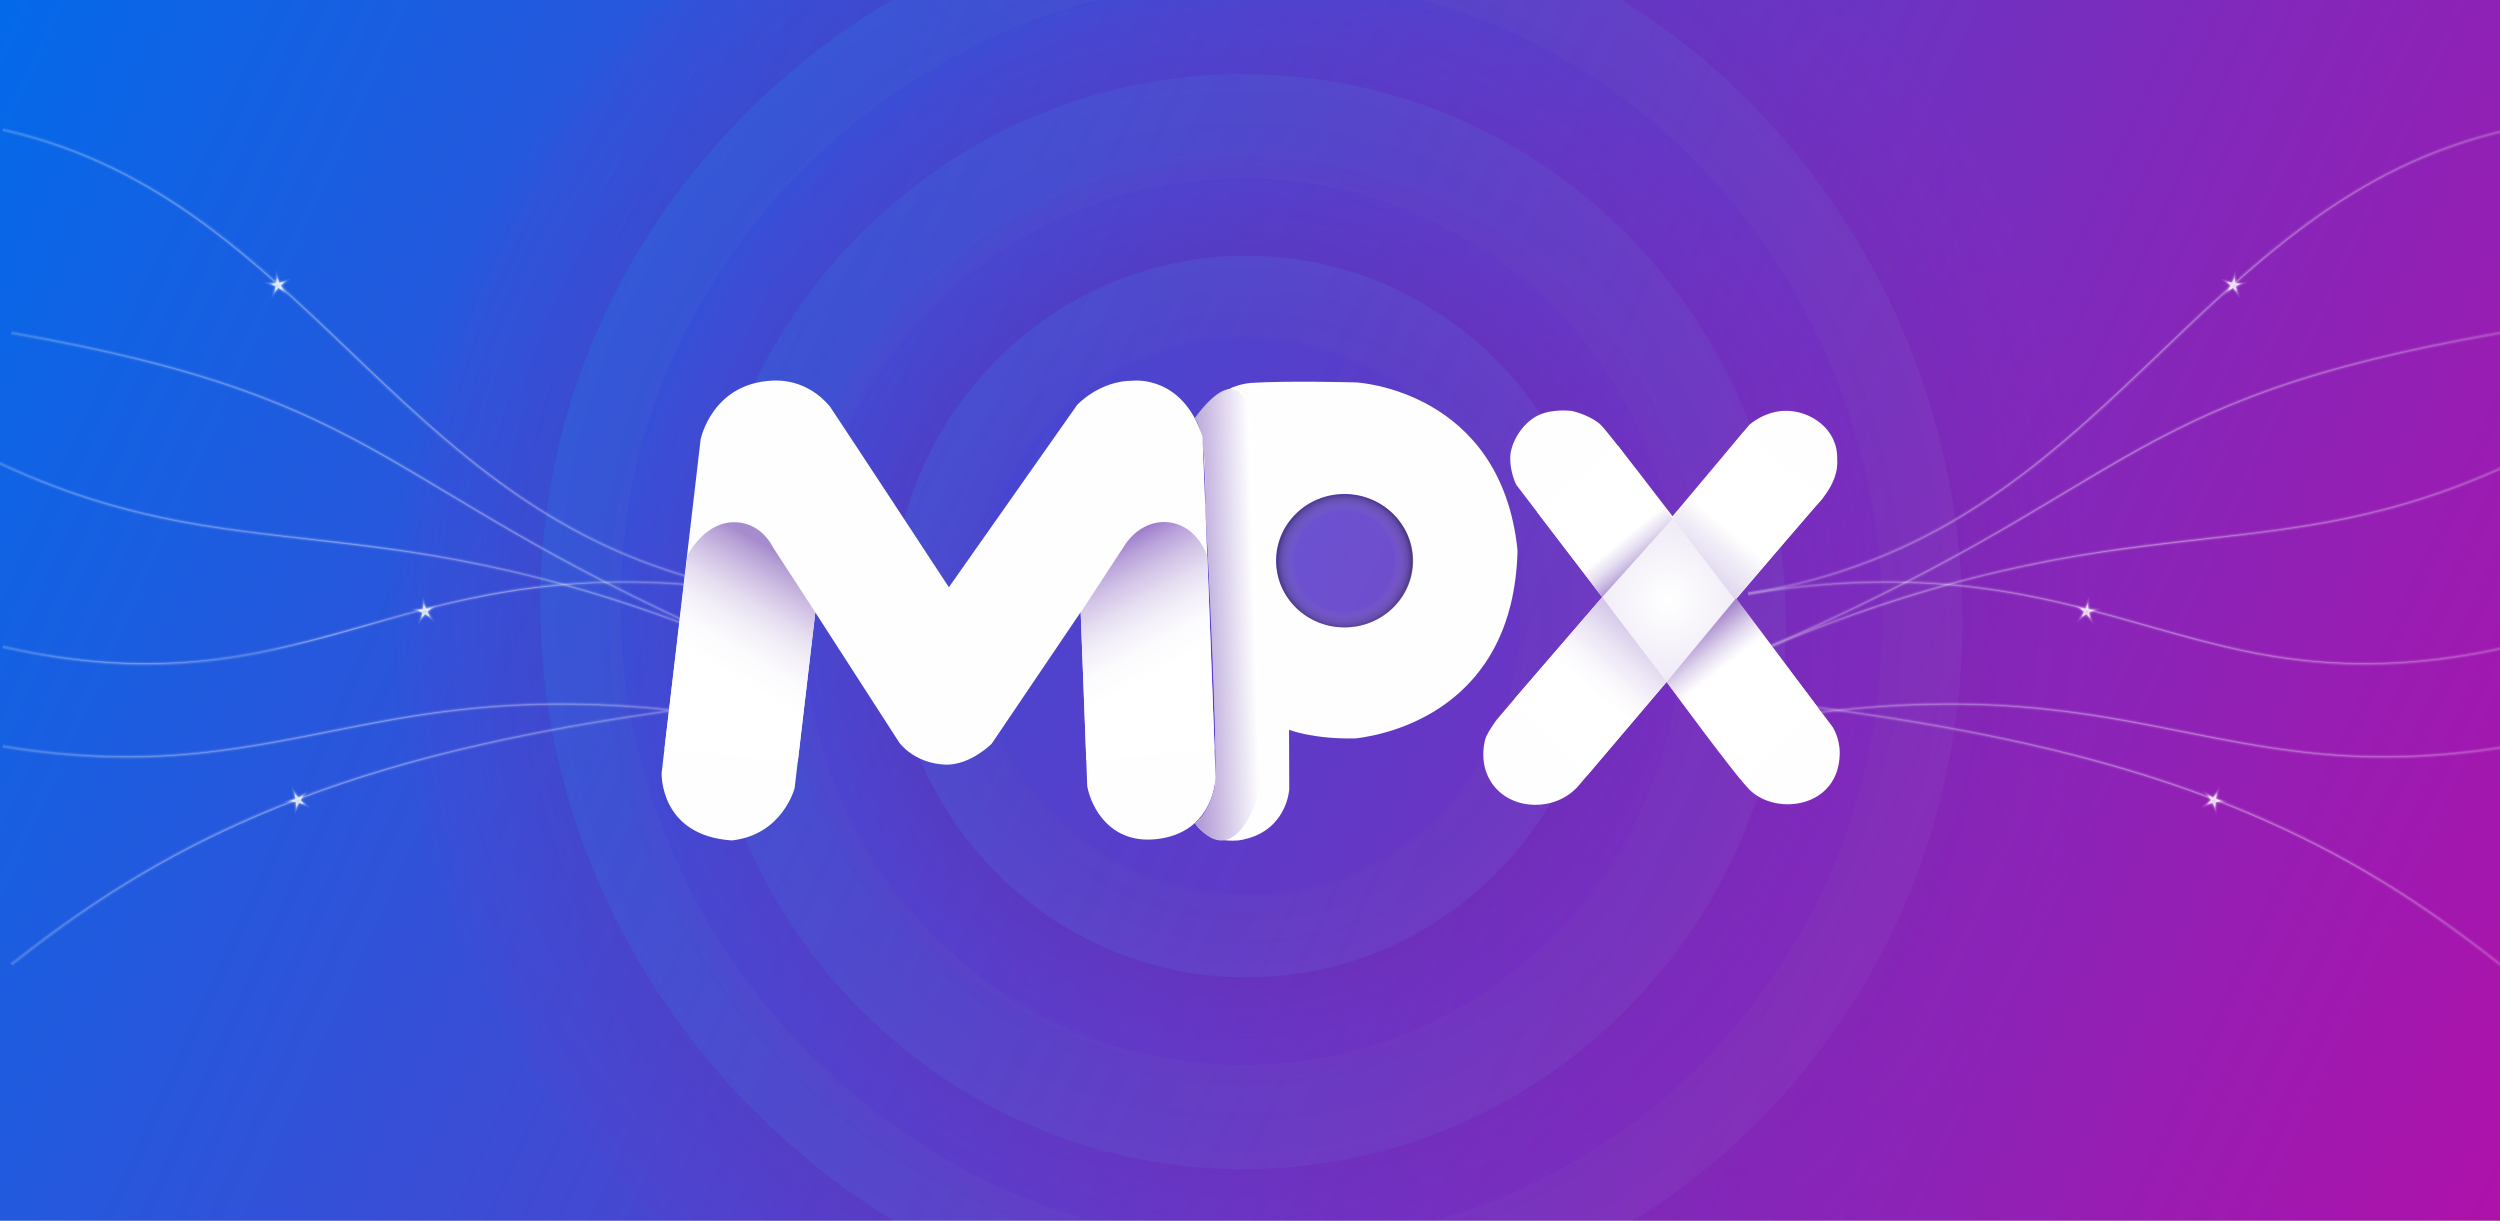
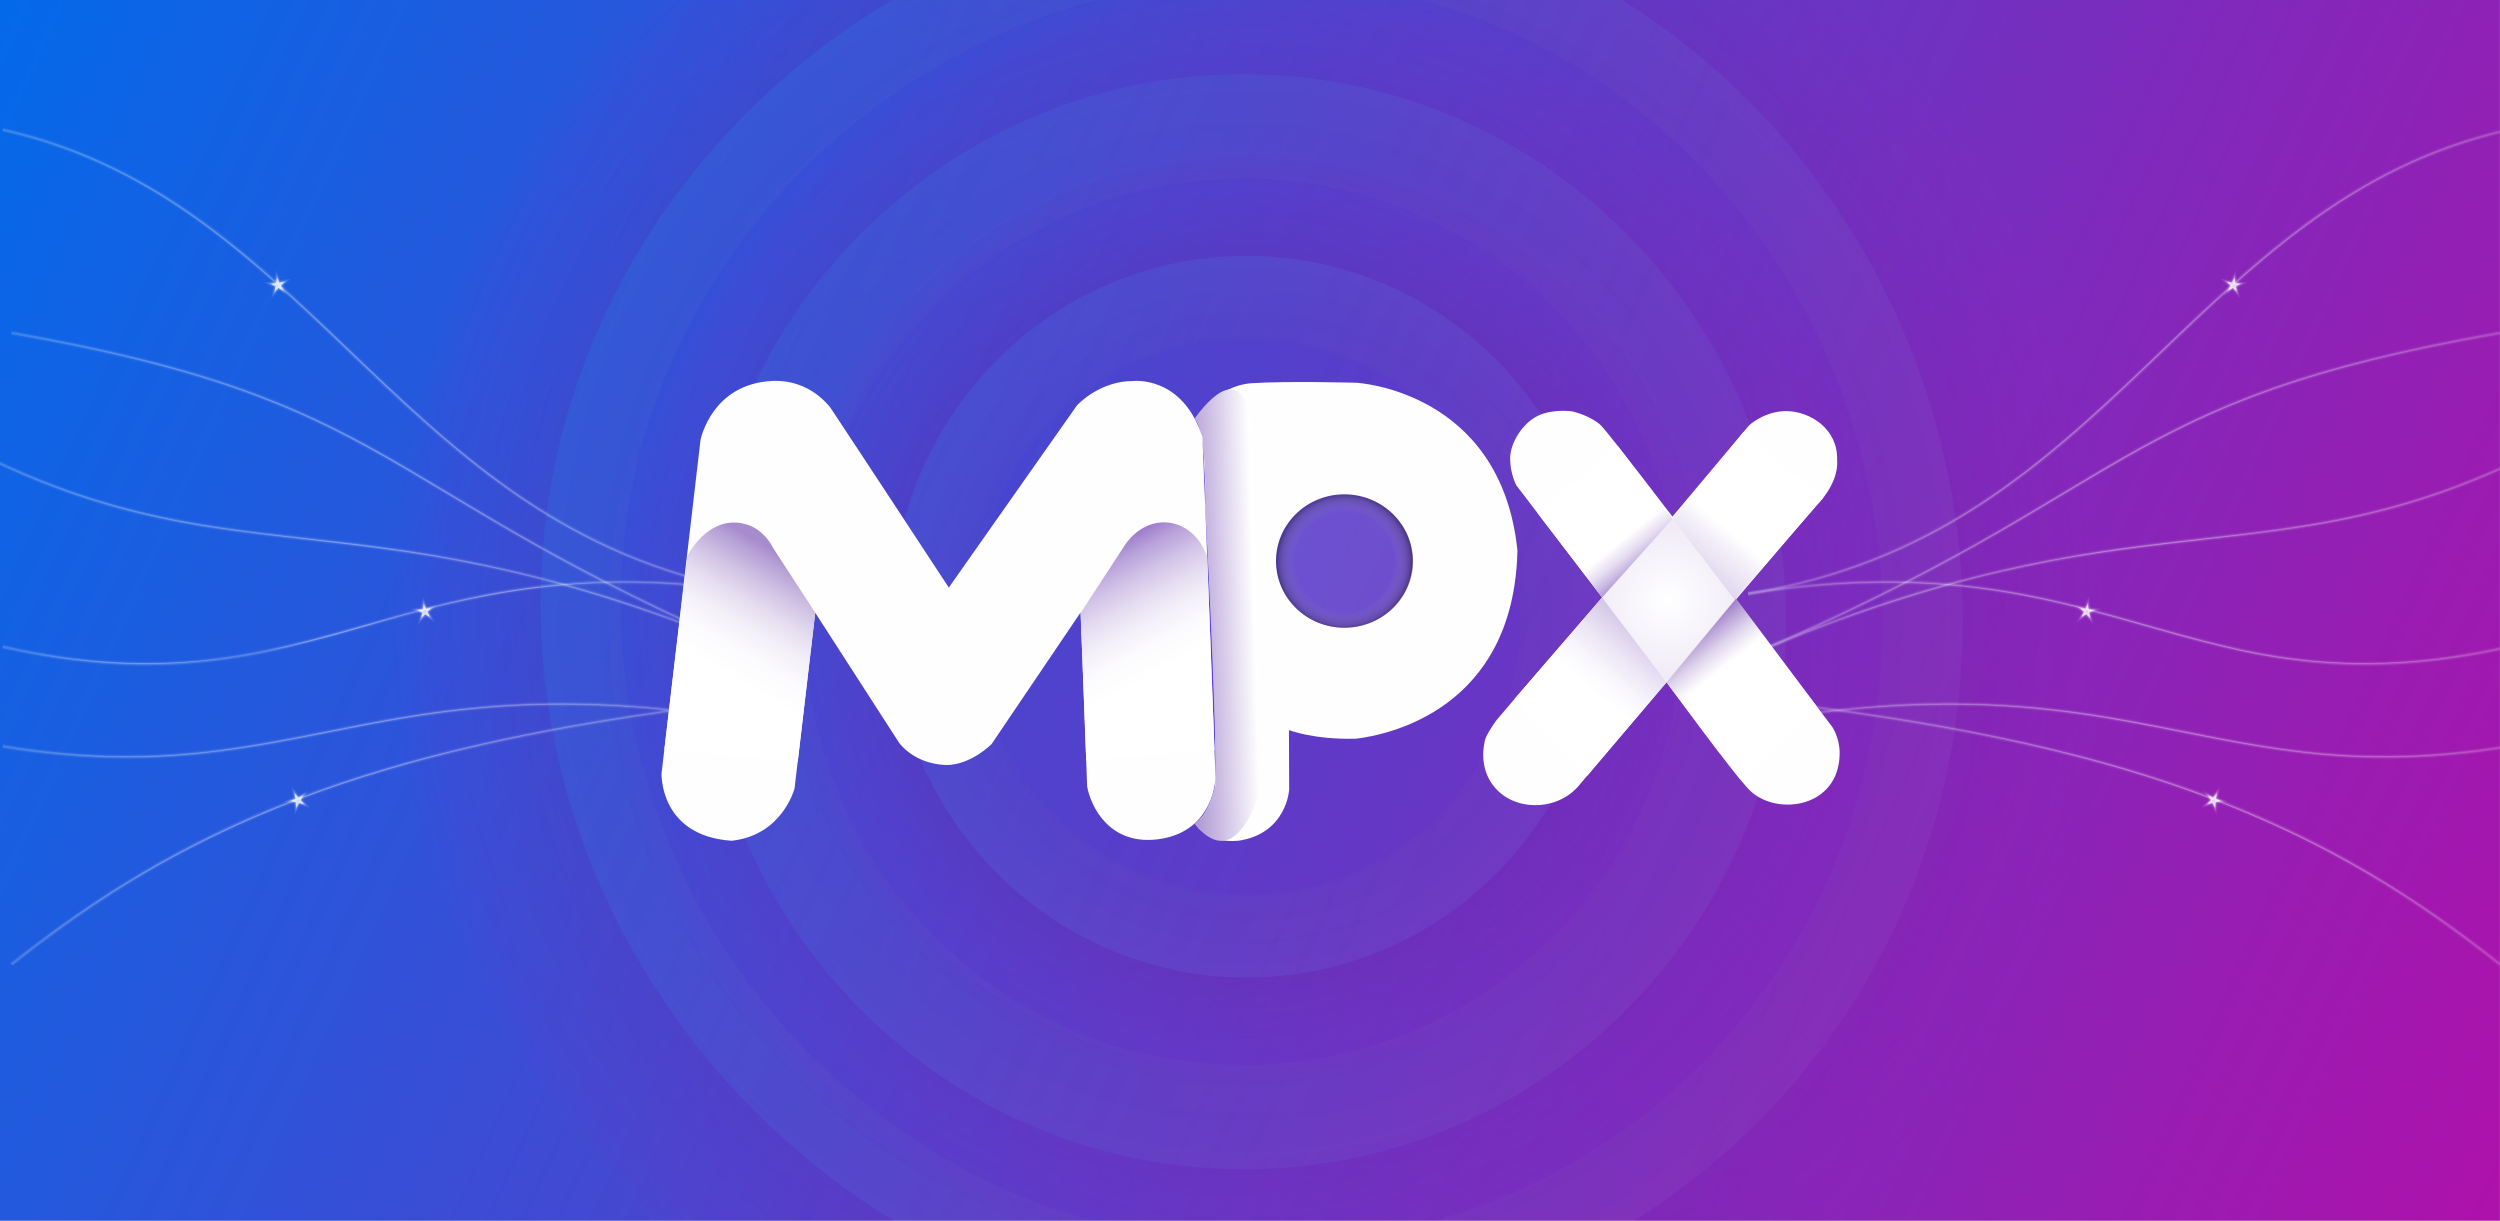
<svg xmlns="http://www.w3.org/2000/svg" xmlns:xlink="http://www.w3.org/1999/xlink" viewBox="0 0 3072 1500">
  <defs>
    <radialGradient id="radial-gradient" cx="788.07" cy="172.02" fx="788.07" fy="172.02" r="387.03" gradientUnits="userSpaceOnUse">
      <stop offset="0" stop-color="#fff" />
      <stop offset=".6" stop-color="#c5b1df" />
      <stop offset="1" stop-color="#a282cc" />
    </radialGradient>
    <linearGradient id="linear-gradient" x1="696.96" y1="278.51" x2="823.53" y2="127.12" gradientUnits="userSpaceOnUse">
      <stop offset=".24" stop-color="#fff" />
      <stop offset=".32" stop-color="#faf8fc" />
      <stop offset=".42" stop-color="#ece6f5" />
      <stop offset=".54" stop-color="#d5c9e8" />
      <stop offset=".67" stop-color="#b5a1d8" />
      <stop offset=".78" stop-color="#9578c7" />
    </linearGradient>
    <linearGradient id="linear-gradient-2" x1="886.58" y1="55.64" x2="696.71" y2="280.41" gradientUnits="userSpaceOnUse">
      <stop offset=".27" stop-color="#fff" />
      <stop offset=".31" stop-color="#f4f1f9" />
      <stop offset=".52" stop-color="#c6b5e0" />
      <stop offset=".68" stop-color="#a990d0" />
      <stop offset=".76" stop-color="#9f82cb" />
    </linearGradient>
    <linearGradient id="linear-gradient-3" x1="719.32" y1="81.81" x2="896.5" y2="301.17" gradientUnits="userSpaceOnUse">
      <stop offset=".19" stop-color="#fff" />
      <stop offset=".2" stop-color="#f8f6fb" />
      <stop offset=".23" stop-color="#e5ddf1" />
      <stop offset=".26" stop-color="#c7b6e1" />
      <stop offset=".29" stop-color="#a386cd" />
    </linearGradient>
    <linearGradient id="linear-gradient-4" x1="858.32" y1="260.89" x2="750.58" y2="125.64" gradientUnits="userSpaceOnUse">
      <stop offset=".26" stop-color="#fff" />
      <stop offset=".29" stop-color="#f6f3fa" />
      <stop offset=".35" stop-color="#dfd5ed" />
      <stop offset=".42" stop-color="#bba4d8" />
      <stop offset=".46" stop-color="#a688cd" />
    </linearGradient>
    <radialGradient id="radial-gradient-2" cx="540.04" cy="110.09" fx="540.04" fy="110.09" r="71.14" gradientTransform="translate(-5.62 31.53)" gradientUnits="userSpaceOnUse">
      <stop offset=".54" stop-color="#fff" stop-opacity=".1" />
      <stop offset=".69" stop-color="#787878" stop-opacity=".31" />
      <stop offset=".78" stop-color="#000" stop-opacity=".5" />
    </radialGradient>
    <linearGradient id="linear-gradient-5" x1="473.71" y1="182.35" x2="377.84" y2="185.38" gradientUnits="userSpaceOnUse">
      <stop offset=".1" stop-color="#fff" />
      <stop offset=".43" stop-color="#cbbce3" />
      <stop offset=".67" stop-color="#a990d0" />
      <stop offset=".79" stop-color="#9d80ca" />
    </linearGradient>
    <linearGradient id="linear-gradient-6" x1="408.05" y1="269.22" x2="288" y2="46.67" gradientUnits="userSpaceOnUse">
      <stop offset=".18" stop-color="#fff" />
      <stop offset=".26" stop-color="#fcfbfd" />
      <stop offset=".33" stop-color="#f3f0f9" />
      <stop offset=".4" stop-color="#e5ddf1" />
      <stop offset=".47" stop-color="#d2c3e7" />
      <stop offset=".54" stop-color="#b9a1da" />
      <stop offset=".59" stop-color="#9f7fcd" />
    </linearGradient>
    <linearGradient id="linear-gradient-7" x1="31.23" y1="271.78" x2="144.1" y2="81.55" gradientUnits="userSpaceOnUse">
      <stop offset=".21" stop-color="#fff" />
      <stop offset=".3" stop-color="#fcfbfd" />
      <stop offset=".39" stop-color="#f3f0f8" />
      <stop offset=".47" stop-color="#e5ddf0" />
      <stop offset=".55" stop-color="#d1c2e4" />
      <stop offset=".63" stop-color="#b7a1d6" />
      <stop offset=".67" stop-color="#a78ccd" />
    </linearGradient>
    <symbol id="MPX" viewBox="0 0 922.07 360.17">
      <g id="MPX-2" data-name="MPX">
        <g id="X">
-           <path id="Contour" d="M791.2,106.24l60.14-71.59s11.89-10.97,28.73-10.97c19.14,0,40.67,14.2,40.02,37.96,1.6,19.69-16.89,36.57-16.89,36.57l-62.35,73.02,75.36,99.5s6.01,8.48,5.86,21.14c-.5,42.42-49.08,48.91-69.98,28.98-11.79-11.24-65.52-84.95-65.52-84.95l-68.31,80.5s-11.59,15.95-34.87,15.68c-27.13-.31-45.85-22.75-38.78-51.33.92-3.22,4.11-8.49,8.78-15.04,1.99-2.74,82.75-96.16,82.75-96.16l-67.15-87.82s-4.69-8.78-4.83-20.48,8.3-25.65,18.85-32.32,24.77-5.49,28.24-5.26,17.49,4.72,23.95,11.18,55.98,71.38,55.98,71.38Z" fill="#fefefe" />
+           <path id="Contour" d="M791.2,106.24l60.14-71.59s11.89-10.97,28.73-10.97c19.14,0,40.67,14.2,40.02,37.96,1.6,19.69-16.89,36.57-16.89,36.57l-62.35,73.02,75.36,99.5s6.01,8.48,5.86,21.14c-.5,42.42-49.08,48.91-69.98,28.98-11.79-11.24-65.52-84.95-65.52-84.95l-68.31,80.5s-11.59,15.95-34.87,15.68c-27.13-.31-45.85-22.75-38.78-51.33.92-3.22,4.11-8.49,8.78-15.04,1.99-2.74,82.75-96.16,82.75-96.16l-67.15-87.82s-4.69-8.78-4.83-20.48c-.14-11.7,8.3-25.65,18.85-32.32,10.55-6.67,24.77-5.49,28.24-5.26s17.49,4.72,23.95,11.18,55.98,71.38,55.98,71.38Z" fill="#fefefe" />
          <polygon id="Center_Shadow" data-name="Center Shadow" points="736.16 169.56 791.25 108.13 839.98 171.48 786.58 235.9 736.16 169.56" fill="url(#radial-gradient)" />
          <polygon id="Shadow_Bottom_Left" data-name="Shadow Bottom Left" points="736.16 169.56 786.58 235.9 724.27 309.33 667.62 249.02 736.16 169.56" fill="url(#linear-gradient)" />
          <polygon id="Shadow_Top_RIght" data-name="Shadow Top RIght" points="791.25 108.13 839.98 171.48 908.99 91.81 846.74 40.13 791.25 108.13" fill="url(#linear-gradient-2)" />
          <polygon id="Shadow_Top_Left" data-name="Shadow Top Left" points="736.16 169.56 791.25 108.13 748.49 51.01 685.25 102.98 736.16 169.56" fill="url(#linear-gradient-3)" />
          <polygon id="Shadow_Bottom_Right" data-name="Shadow Bottom Right" points="840.97 170.33 786.58 235.9 844.22 311.96 904.75 255.6 840.97 170.33" fill="url(#linear-gradient-4)" />
        </g>
        <g id="P">
          <path id="Contour-2" data-name="Contour" d="M543.72,1.48s-53.27-1.45-81.79.35c-27.91,1.97-44.26,27.69-44.26,27.69,3.48,3.69,6.05,16.87,6.05,16.87,0,0,12.87,246.73,9.49,270.89-4.01,21.81-15.64,29.19-15.64,29.19,0,0,8.15,15.78,34.01,13.47,37.86-5.73,39.64-39.98,39.64-39.98l-.17-46.63s19.19,7.62,52.5,6.74c24.69-2.96,123.49-22.72,126.34-147.23C656.99,7.27,543.72,1.48,543.72,1.48ZM534.38,193.2c-29.53,0-53.47-23.37-53.47-52.2s23.94-52.2,53.47-52.2,53.47,23.37,53.47,52.2-23.94,52.2-53.47,52.2Z" fill="#fefefe" />
          <ellipse id="Internal_Shadow" data-name="Internal Shadow" cx="534.72" cy="141.2" rx="53.5" ry="52" fill="url(#radial-gradient-2)" />
          <path id="M_Shadow" data-name="M Shadow" d="M425.4,98.39s2.28-56.23-8.16-68.88c4.13-5.42,36.2-51.53,44.95,5.13,1.08,56.78,6.65,284.69,6.65,284.69,0,0-18.24,69.2-51.7,27.14,0,0,8.74-2.36,16.45-29.9.81-58.44-8.19-218.18-8.19-218.18Z" fill="url(#linear-gradient-5)" />
        </g>
        <g id="M">
          <path id="M-2" data-name="M" d="M0,307.25L30.5,46.26S39.12,2.25,86.74.07c4.6-.21,26.98-1.21,44.95,20.23,12.89,19.17,93.13,141.5,93.13,141.5L325.18,19.14S342.59-.04,369.26.13c0,0,38.6-4.56,54.09,44,2.24,50.96,10.25,266.55,10.25,266.55,0,0-.9,41.27-43.14,47.84-39.5,6.14-54.48-25.18-57.34-40.99-.42-13.48-5.14-136.27-5.14-136.27l-69.67,103.01s-16.07,16.41-35.54,16.41c-25.52-.91-36.85-17.42-36.85-17.42l-65.63-101.77-16.2,137.54s-9.37,36.59-49.23,40.93C-1.85,356.09,0,307.25,0,307.25Z" fill="#fdfefd" />
          <path id="Shadow_right" data-name="Shadow right" d="M427.08,137.86s-7.09-25.18-31.9-27.07c-21.79-1.23-33.17,18.77-33.17,18.77l-34.02,52.07,4.39,115.45,100.4-8.12-5.71-151.1Z" fill="url(#linear-gradient-6)" />
          <path id="Shadow_left" data-name="Shadow left" d="M20.19,136.96s12.1-24.36,34.17-25.98c23.53-1.53,32.82,19.63,32.82,19.63l33.11,50.87-13.71,116.89-104.36-9.82,17.98-151.58Z" fill="url(#linear-gradient-7)" />
        </g>
      </g>
    </symbol>
    <radialGradient id="radial-gradient-3" cx="741.59" cy="752.64" fx="741.59" fy="752.64" r="309.88" gradientUnits="userSpaceOnUse">
      <stop offset="0" stop-color="#000" stop-opacity="0" />
      <stop offset="1" stop-color="#b3b3b3" stop-opacity=".05" />
    </radialGradient>
    <radialGradient id="radial-gradient-4" cx="741.59" cy="752.64" fx="741.59" fy="752.64" r="406.64" gradientUnits="userSpaceOnUse">
      <stop offset="0" stop-color="#000" stop-opacity=".6" />
      <stop offset=".95" stop-color="#971fb7" stop-opacity=".07" />
      <stop offset="1" stop-color="#ab23cf" stop-opacity="0" />
    </radialGradient>
    <radialGradient id="radial-gradient-5" cx="738.91" cy="757.04" fx="738.91" fy="757.04" r="471.65" gradientUnits="userSpaceOnUse">
      <stop offset="0" stop-color="#000" stop-opacity="0" />
      <stop offset="1" stop-color="#b3b3b3" stop-opacity=".05" />
    </radialGradient>
    <radialGradient id="radial-gradient-6" cx="738.91" cy="757.04" fx="738.91" fy="757.04" r="555.57" gradientUnits="userSpaceOnUse">
      <stop offset="0" stop-color="#000" stop-opacity=".6" />
      <stop offset=".95" stop-color="#971fb7" stop-opacity=".07" />
      <stop offset="1" stop-color="#ab23cf" stop-opacity="0" />
    </radialGradient>
    <radialGradient id="radial-gradient-7" cx="745.89" cy="748.46" fx="745.89" fy="748.46" r="616.43" xlink:href="#radial-gradient-5" />
    <radialGradient id="radial-gradient-8" cx="745.89" cy="748.46" fx="745.89" fy="748.46" r="747.18" gradientUnits="userSpaceOnUse">
      <stop offset="0" stop-color="#000" stop-opacity=".6" />
      <stop offset=".95" stop-color="#971fb7" stop-opacity=".07" />
      <stop offset="1" stop-color="#ab23cf" stop-opacity="0" />
    </radialGradient>
    <symbol id="Rings" viewBox="0 0 1491.77 1496.93">
      <g>
        <g id="Ring_1" data-name="Ring 1">
          <path id="Inner" d="M741.59,440.35c-169.8,0-307.46,139.82-307.46,312.29s137.65,312.29,307.46,312.29,307.46-139.82,307.46-312.29-137.65-312.29-307.46-312.29ZM741.59,993.32c-130.87,0-236.96-107.76-236.96-240.68s106.09-240.68,236.96-240.68,236.96,107.76,236.96,240.68-106.09,240.68-236.96,240.68Z" fill="url(#radial-gradient-3)" />
          <path id="Outer" d="M741.59,342.84c-222.82,0-403.45,183.47-403.45,409.79s180.63,409.79,403.45,409.79,403.45-183.47,403.45-409.79-180.63-409.79-403.45-409.79ZM741.59,1064.93c-169.8,0-307.46-139.82-307.46-312.29s137.65-312.29,307.46-312.29,307.46,139.82,307.46,312.29-137.65,312.29-307.46,312.29Z" fill="url(#radial-gradient-4)" />
        </g>
        <g id="Ring_2" data-name="Ring 2">
          <path id="Inner-2" data-name="Inner" d="M738.91,283.2c-259.28,0-469.46,212.14-469.46,473.84s210.18,473.84,469.46,473.84,469.46-212.14,469.46-473.84-210.18-473.84-469.46-473.84ZM738.91,1140.58c-209.87,0-380-171.72-380-383.54s170.13-383.54,380-383.54,380,171.72,380,383.54-170.13,383.54-380,383.54Z" fill="url(#radial-gradient-5)" />
          <path id="Outer-2" data-name="Outer" d="M738.91,198.9c-305.41,0-552.99,249.89-552.99,558.14s247.58,558.14,552.99,558.14,552.99-249.89,552.99-558.14S1044.31,198.9,738.91,198.9ZM738.91,1230.88c-259.28,0-469.46-212.14-469.46-473.84s210.18-473.84,469.46-473.84,469.46,212.14,469.46,473.84-210.18,473.84-469.46,473.84Z" fill="url(#radial-gradient-6)" />
        </g>
        <g id="Ring_3" data-name="Ring 3">
          <path id="Inner-3" data-name="Inner" d="M756.99,130.97c-341.49,0-626.47,273.8-626.47,610.1s283.28,624.9,624.77,624.9,605.97-272.62,605.97-608.92S1098.48,130.97,756.99,130.97ZM754.22,1296.36c-302.99,0-554.34-256.07-554.34-554.46S452.74,200.57,755.74,200.57s536.16,257.11,536.16,555.5-234.67,540.28-537.67,540.28Z" fill="url(#radial-gradient-7)" />
          <path id="Outer-3" data-name="Outer" d="M759.34,0C345.43,0,0,331.87,0,739.5s343.36,757.43,757.28,757.43,734.5-330.44,734.5-738.07S1173.26,0,759.34,0ZM755.28,1365.96c-341.49,0-624.77-288.6-624.77-624.9S415.5,130.97,756.99,130.97s604.27,289.78,604.27,626.07-264.49,608.92-605.97,608.92Z" fill="url(#radial-gradient-8)" />
        </g>
      </g>
    </symbol>
    <clipPath id="clippath">
-       <rect id="Mask" width="3072" height="1500" fill="none" />
+       <rect id="Mask" x="-.09" width="3072" height="1500" fill="none" />
    </clipPath>
-     <linearGradient id="linear-gradient-8" x1="-77.06" y1="16.42" x2="3714.75" y2="1740.84" gradientUnits="userSpaceOnUse">
+     <linearGradient id="linear-gradient-8" x1="-77.14" y1="16.42" x2="3714.66" y2="1740.84" gradientUnits="userSpaceOnUse">
      <stop offset="0" stop-color="#006bea" />
      <stop offset="1" stop-color="#d0009e" />
    </linearGradient>
  </defs>
  <g isolation="isolate">
    <g id="feature-graphic">
      <g clip-path="url(#clippath)">
        <g id="Picture">
-           <rect id="Background" width="3072" height="1500" fill="url(#linear-gradient-8)" />
-           <use width="1491.77" height="1496.93" transform="translate(478.56 -311.1) scale(1.42)" xlink:href="#Rings" />
+           <rect id="Background" x="-.09" width="3072" height="1500" fill="url(#linear-gradient-8)" />
+           <use width="1491.77" height="1496.93" transform="translate(478.91 -311) scale(1.42)" xlink:href="#Rings" />
          <g id="Left_Lines" data-name="Left Lines">
            <g id="Sparkle_1" data-name="Sparkle 1">
              <g id="Line">
                <path d="M14.08,1185c229.74-186.83,474.28-261.32,762.57-304.95,39.17-5.94,78.45-11.11,117.77-15.93-39.3,4.98-78.56,10.32-117.7,16.41-286.63,43.59-533.95,119.52-762.64,304.47h0Z" fill="#fff" mix-blend-mode="hard-light" opacity=".3" />
                <path d="M14.08,1185c212.2-167.58,427.73-265.62,880.34-320.88" fill="none" opacity=".15" stroke="#fff" stroke-width="3" />
                <path d="M14.08,1185c212.2-167.58,427.73-265.62,880.34-320.88" fill="none" opacity=".05" stroke="#fff" stroke-width="6" />
                <path d="M14.08,1185c212.2-167.58,427.73-265.62,880.34-320.88" fill="none" opacity="0" stroke="#fff" stroke-width="12" />
              </g>
              <g id="Star">
                <polygon points="367.2 986.3 372.85 987.6 368.94 983.15 371.76 978.06 366.52 980.4 362.61 975.95 363.29 981.85 358.05 984.19 363.7 985.49 364.38 991.38 367.2 986.3" fill="#fff" opacity=".75" />
                <polygon points="367.2 986.3 372.85 987.6 368.94 983.15 371.76 978.06 366.52 980.4 362.61 975.95 363.29 981.85 358.05 984.19 363.7 985.49 364.38 991.38 367.2 986.3" fill="none" opacity=".5" stroke="#fff" />
                <polygon points="367.2 986.3 372.85 987.6 368.94 983.15 371.76 978.06 366.52 980.4 362.61 975.95 363.29 981.85 358.05 984.19 363.7 985.49 364.38 991.38 367.2 986.3" fill="none" opacity=".25" stroke="#fff" stroke-width="3" />
                <polygon points="367.2 986.3 372.85 987.6 368.94 983.15 371.76 978.06 366.52 980.4 362.61 975.95 363.29 981.85 358.05 984.19 363.7 985.49 364.38 991.38 367.2 986.3" fill="none" opacity=".1" stroke="#fff" stroke-width="6" />
              </g>
            </g>
            <g id="Glowing_line_1" data-name="Glowing line 1">
              <path d="M3.32,917.08c75.02,12.06,151.45,16.13,227.2,9.37,113.75-9.94,223.9-43.36,337.44-55.01,94.4-10.48,190.27-7.92,284.41,4.2,16.52,1.85,39.91,5.62,56.44,8.04-16.71-2.39-40-6-56.47-7.8-94.15-11.67-189.94-14.29-284.29-3.62-113.49,11.94-223.7,45.06-337.48,54.84-75.79,6.71-152.27,2.4-227.26-10.03h0Z" fill="#fff" mix-blend-mode="hard-light" opacity=".3" />
              <path d="M3.32,917.08c359.29,58.88,455.22-105.3,905.49-33.39" fill="none" opacity=".15" stroke="#fff" stroke-width="3" />
              <path d="M3.32,917.08c359.29,58.88,455.22-105.3,905.49-33.39" fill="none" opacity=".05" stroke="#fff" stroke-width="6" />
              <path d="M3.32,917.08c359.29,58.88,455.22-105.3,905.49-33.39" fill="none" opacity="0" stroke="#fff" stroke-width="12" />
            </g>
            <g id="Sparkle_2" data-name="Sparkle 2">
              <g id="Line-2" data-name="Line">
                <path d="M3.32,794.76c115.59,26.7,236.76,27.93,351.96-1.41,76.79-18.47,151.73-44.27,229.28-59.75,77.41-16.05,156.84-21.53,235.75-17.2,39.44,2.42,78.69,7.09,117.73,13.12-39.06-5.87-78.32-10.37-117.75-12.63-118.68-7.46-236.93,12.46-350.41,46.38-168.17,50.7-291.84,71.74-466.56,31.48h0Z" fill="#fff" mix-blend-mode="hard-light" opacity=".3" />
                <path d="M3.32,794.76c393.83,88.92,484.46-137.14,934.72-65.24" fill="none" opacity=".15" stroke="#fff" stroke-width="3" />
                <path d="M3.32,794.76c393.83,88.92,484.46-137.14,934.72-65.24" fill="none" opacity=".05" stroke="#fff" stroke-width="6" />
                <path d="M3.32,794.76c393.83,88.92,484.46-137.14,934.72-65.24" fill="none" opacity="0" stroke="#fff" stroke-width="12" />
              </g>
              <g id="Star-2" data-name="Star">
                <polygon points="522.37 754.33 527.44 757.15 524.91 751.79 529.03 747.68 523.35 748.48 520.82 743.13 519.84 748.98 514.16 749.78 519.24 752.6 518.26 758.45 522.37 754.33" fill="#fff" opacity=".75" />
                <polygon points="522.37 754.33 527.44 757.15 524.91 751.79 529.03 747.68 523.35 748.48 520.82 743.13 519.84 748.98 514.16 749.78 519.24 752.6 518.26 758.45 522.37 754.33" fill="none" opacity=".5" stroke="#fff" />
                <polygon points="522.37 754.33 527.44 757.15 524.91 751.79 529.03 747.68 523.35 748.48 520.82 743.13 519.84 748.98 514.16 749.78 519.24 752.6 518.26 758.45 522.37 754.33" fill="none" opacity=".25" stroke="#fff" stroke-width="3" />
                <polygon points="522.37 754.33 527.44 757.15 524.91 751.79 529.03 747.68 523.35 748.48 520.82 743.13 519.84 748.98 514.16 749.78 519.24 752.6 518.26 758.45 522.37 754.33" fill="none" opacity=".1" stroke="#fff" stroke-width="6" />
              </g>
            </g>
            <g id="Glowing_line_1-2" data-name="Glowing line 1">
              <path d="M-20.35,559.79c84.31,41.66,174.76,70.2,267.57,85.13,69.89,11.44,140.51,17.26,210.71,26.43,120.04,15.04,238.59,43.12,352.43,84.11,18.03,6.51,47.22,17.46,64.99,24.65,6.92,2.67,21.74,8.66,28.62,11.63,0,0,28.5,11.92,28.5,11.92-113.73-48.16-231.38-87.92-352.74-111.65-108.56-22.29-219.49-28.51-328.82-45.79-94.17-14.84-185.98-43.79-271.27-86.44h0Z" fill="#fff" mix-blend-mode="hard-light" opacity=".3" />
              <path d="M-20.35,559.79c321.46,157.77,477.54,40.53,952.82,243.87" fill="none" opacity=".15" stroke="#fff" stroke-width="3" />
              <path d="M-20.35,559.79c321.46,157.77,477.54,40.53,952.82,243.87" fill="none" opacity=".05" stroke="#fff" stroke-width="6" />
              <path d="M-20.35,559.79c321.46,157.77,477.54,40.53,952.82,243.87" fill="none" opacity="0" stroke="#fff" stroke-width="12" />
            </g>
            <g id="Glowing_line_1-3" data-name="Glowing line 1">
              <path d="M14.08,409.08c108.25,19.04,216.59,42.49,319.02,83.14,48.62,19.04,95.96,42.92,141.36,68.68,40.01,22.8,82.08,48.73,121.75,72.15,94.41,56.41,192.64,106.81,293.06,151.66,11.21,4.92,32.27,14.14,43.2,18.94-10.47-4.53-33.39-14.49-43.28-18.77-100.65-44.41-198.88-94.86-293.41-151.12-39.68-23.39-81.82-49.18-121.81-72.02-45.34-25.81-92.6-49.73-141.16-68.82-102.35-40.76-210.61-64.3-318.73-83.86h0Z" fill="#fff" mix-blend-mode="hard-light" opacity=".3" />
              <path d="M14.08,409.08c478.56,83.66,443.1,191.24,918.39,394.58" fill="none" opacity=".15" stroke="#fff" stroke-width="3" />
              <path d="M14.08,409.08c478.56,83.66,443.1,191.24,918.39,394.58" fill="none" opacity=".05" stroke="#fff" stroke-width="6" />
              <path d="M14.08,409.08c478.56,83.66,443.1,191.24,918.39,394.58" fill="none" opacity="0" stroke="#fff" stroke-width="12" />
            </g>
            <g id="Sparkle_3" data-name="Sparkle 3">
              <g id="Line-3" data-name="Line">
                <path d="M3.32,159.4c343.16,74.25,474.73,421.56,800.18,535.42,43.59,15.86,88.77,27.17,134.54,34.7-45.79-7.37-91.03-18.52-134.71-34.24C476.08,580.95,347.09,235.43,3.32,159.4h0Z" fill="#fff" mix-blend-mode="hard-light" opacity=".3" />
                <path d="M3.32,159.4c393.83,88.92,484.46,498.21,934.72,570.12" fill="none" opacity=".15" stroke="#fff" stroke-width="3" />
                <path d="M3.32,159.4c393.83,88.92,484.46,498.21,934.72,570.12" fill="none" opacity=".05" stroke="#fff" stroke-width="6" />
                <path d="M3.32,159.4c393.83,88.92,484.46,498.21,934.72,570.12" fill="none" opacity="0" stroke="#fff" stroke-width="12" />
              </g>
              <g id="Star-3" data-name="Star">
                <polygon points="342.13 353.42 347.21 356.23 344.68 350.88 348.79 346.76 343.11 347.57 340.58 342.21 339.6 348.06 333.92 348.87 339 351.68 338.02 357.53 342.13 353.42" fill="#fff" opacity=".75" />
                <polygon points="342.13 353.42 347.21 356.23 344.68 350.88 348.79 346.76 343.11 347.57 340.58 342.21 339.6 348.06 333.92 348.87 339 351.68 338.02 357.53 342.13 353.42" fill="none" opacity=".5" stroke="#fff" />
                <polygon points="342.13 353.42 347.21 356.23 344.68 350.88 348.79 346.76 343.11 347.57 340.58 342.21 339.6 348.06 333.92 348.87 339 351.68 338.02 357.53 342.13 353.42" fill="none" opacity=".25" stroke="#fff" stroke-width="3" />
                <polygon points="342.13 353.42 347.21 356.23 344.68 350.88 348.79 346.76 343.11 347.57 340.58 342.21 339.6 348.06 333.92 348.87 339 351.68 338.02 357.53 342.13 353.42" fill="none" opacity=".1" stroke="#fff" stroke-width="6" />
              </g>
            </g>
          </g>
          <g id="Right_Lines" data-name="Right Lines">
            <g id="Sparkle_1-2" data-name="Sparkle 1">
              <g id="Line-4" data-name="Line">
                <path d="M3072,1185c-228.78-185-476.05-260.88-762.65-304.47-39.14-6.1-78.4-11.43-117.7-16.41,39.32,4.82,78.6,9.99,117.77,15.93,288.33,43.62,532.92,118.18,762.57,304.95h0Z" fill="#fff" mix-blend-mode="hard-light" opacity=".3" />
                <path d="M3072,1185c-212.2-167.58-427.73-265.62-880.34-320.88" fill="none" opacity=".15" stroke="#fff" stroke-width="3" />
                <path d="M3072,1185c-212.2-167.58-427.73-265.62-880.34-320.88" fill="none" opacity=".05" stroke="#fff" stroke-width="6" />
                <path d="M3072,1185c-212.2-167.58-427.73-265.62-880.34-320.88" fill="none" opacity="0" stroke="#fff" stroke-width="12" />
              </g>
              <g id="Star-4" data-name="Star">
                <polygon points="2718.89 986.3 2713.24 987.6 2717.15 983.15 2714.33 978.06 2719.56 980.4 2723.47 975.95 2722.8 981.85 2728.03 984.19 2722.38 985.49 2721.71 991.38 2718.89 986.3" fill="#fff" opacity=".75" />
                <polygon points="2718.89 986.3 2713.24 987.6 2717.15 983.15 2714.33 978.06 2719.56 980.4 2723.47 975.95 2722.8 981.85 2728.03 984.19 2722.38 985.49 2721.71 991.38 2718.89 986.3" fill="none" opacity=".5" stroke="#fff" />
                <polygon points="2718.89 986.3 2713.24 987.6 2717.15 983.15 2714.33 978.06 2719.56 980.4 2723.47 975.95 2722.8 981.85 2728.03 984.19 2722.38 985.49 2721.71 991.38 2718.89 986.3" fill="none" opacity=".25" stroke="#fff" stroke-width="3" />
                <polygon points="2718.89 986.3 2713.24 987.6 2717.15 983.15 2714.33 978.06 2719.56 980.4 2723.47 975.95 2722.8 981.85 2728.03 984.19 2722.38 985.49 2721.71 991.38 2718.89 986.3" fill="none" opacity=".1" stroke="#fff" stroke-width="6" />
              </g>
            </g>
            <g id="Glowing_line_1-4" data-name="Glowing line 1">
              <path d="M3082.77,917.08c-74.99,12.43-151.46,16.74-227.26,10.03-113.78-9.78-223.99-42.9-337.48-54.84-94.34-10.67-190.15-8.05-284.29,3.62-16.52,1.78-39.93,5.45-56.47,7.8,16.7-2.46,39.97-6.17,56.44-8.04,94.14-12.12,190-14.68,284.41-4.2,113.55,11.65,223.69,45.07,337.44,55.01,75.75,6.76,152.18,2.69,227.2-9.37h0Z" fill="#fff" mix-blend-mode="hard-light" opacity=".3" />
              <path d="M3082.77,917.08c-359.29,58.88-455.22-105.3-905.49-33.39" fill="none" opacity=".15" stroke="#fff" stroke-width="3" />
              <path d="M3082.77,917.08c-359.29,58.88-455.22-105.3-905.49-33.39" fill="none" opacity=".05" stroke="#fff" stroke-width="6" />
              <path d="M3082.77,917.08c-359.29,58.88-455.22-105.3-905.49-33.39" fill="none" opacity="0" stroke="#fff" stroke-width="12" />
            </g>
            <g id="Sparkle_2-2" data-name="Sparkle 2">
              <g id="Line-5" data-name="Line">
                <path d="M3082.77,794.76c-115.53,27.31-236.85,28.59-352.16-.61-76.84-18.31-151.77-44.1-229.25-59.74-77.33-16.15-156.69-21.73-235.56-17.52-39.43,2.25-78.69,6.76-117.75,12.63,39.03-6.03,78.28-10.7,117.73-13.12,78.91-4.34,158.34,1.14,235.75,17.2,77.55,15.47,152.49,41.27,229.28,59.75,115.2,29.34,236.38,28.11,351.96,1.41h0Z" fill="#fff" mix-blend-mode="hard-light" opacity=".3" />
                <path d="M3082.77,794.76c-393.83,88.92-484.46-137.14-934.72-65.24" fill="none" opacity=".15" stroke="#fff" stroke-width="3" />
                <path d="M3082.77,794.76c-393.83,88.92-484.46-137.14-934.72-65.24" fill="none" opacity=".05" stroke="#fff" stroke-width="6" />
                <path d="M3082.77,794.76c-393.83,88.92-484.46-137.14-934.72-65.24" fill="none" opacity="0" stroke="#fff" stroke-width="12" />
              </g>
              <g id="Star-5" data-name="Star">
                <polygon points="2563.71 754.33 2558.64 757.15 2561.17 751.79 2557.05 747.68 2562.73 748.48 2565.26 743.13 2566.24 748.98 2571.92 749.78 2566.85 752.6 2567.83 758.45 2563.71 754.33" fill="#fff" opacity=".75" />
                <polygon points="2563.71 754.33 2558.64 757.15 2561.17 751.79 2557.05 747.68 2562.73 748.48 2565.26 743.13 2566.24 748.98 2571.92 749.78 2566.85 752.6 2567.83 758.45 2563.71 754.33" fill="none" opacity=".5" stroke="#fff" />
                <polygon points="2563.71 754.33 2558.64 757.15 2561.17 751.79 2557.05 747.68 2562.73 748.48 2565.26 743.13 2566.24 748.98 2571.92 749.78 2566.85 752.6 2567.83 758.45 2563.71 754.33" fill="none" opacity=".25" stroke="#fff" stroke-width="3" />
                <polygon points="2563.71 754.33 2558.64 757.15 2561.17 751.79 2557.05 747.68 2562.73 748.48 2565.26 743.13 2566.24 748.98 2571.92 749.78 2566.85 752.6 2567.83 758.45 2563.71 754.33" fill="none" opacity=".1" stroke="#fff" stroke-width="6" />
              </g>
            </g>
            <g id="Glowing_line_1-5" data-name="Glowing line 1">
              <path d="M3106.43,559.79c-85.29,42.65-177.09,71.6-271.27,86.44-109.33,17.28-220.26,23.5-328.82,45.79-121.35,23.73-239,63.49-352.74,111.64,0,0,28.5-11.92,28.5-11.92,7.14-3.08,21.39-8.84,28.62-11.63,17.9-7.25,46.94-18.12,64.99-24.65,113.85-40.98,232.39-69.07,352.43-84.1,70.2-9.17,140.82-14.99,210.71-26.43,92.81-14.94,183.26-43.47,267.57-85.13h0Z" fill="#fff" mix-blend-mode="hard-light" opacity=".3" />
              <path d="M3106.43,559.79c-321.46,157.77-477.54,40.53-952.82,243.87" fill="none" opacity=".15" stroke="#fff" stroke-width="3" />
              <path d="M3106.43,559.79c-321.46,157.77-477.54,40.53-952.82,243.87" fill="none" opacity=".05" stroke="#fff" stroke-width="6" />
              <path d="M3106.43,559.79c-321.46,157.77-477.54,40.53-952.82,243.87" fill="none" opacity="0" stroke="#fff" stroke-width="12" />
            </g>
            <g id="Glowing_line_1-6" data-name="Glowing line 1">
              <path d="M3072,409.08c-108.12,19.55-216.39,43.1-318.73,83.86-48.55,19.09-95.83,43.01-141.16,68.82-39.99,22.84-82.13,48.63-121.81,72.02-94.52,56.25-192.76,106.71-293.41,151.11-11.23,4.88-32.33,14.01-43.28,18.77,10.45-4.57,33.33-14.61,43.2-18.94,100.43-44.86,198.64-95.25,293.06-151.67,39.67-23.42,81.73-49.35,121.75-72.15,45.41-25.77,92.74-49.64,141.36-68.68,102.43-40.66,210.77-64.1,319.02-83.14h0Z" fill="#fff" mix-blend-mode="hard-light" opacity=".3" />
              <path d="M3072,409.08c-478.56,83.66-443.1,191.24-918.39,394.58" fill="none" opacity=".15" stroke="#fff" stroke-width="3" />
              <path d="M3072,409.08c-478.56,83.66-443.1,191.24-918.39,394.58" fill="none" opacity=".05" stroke="#fff" stroke-width="6" />
              <path d="M3072,409.08c-478.56,83.66-443.1,191.24-918.39,394.58" fill="none" opacity="0" stroke="#fff" stroke-width="12" />
            </g>
            <g id="Sparkle_3-2" data-name="Sparkle 3">
              <g id="Line-6" data-name="Line">
                <path d="M3082.77,159.4c-343.71,75.99-472.84,421.59-800.02,535.88-43.68,15.72-88.91,26.87-134.7,34.24,45.77-7.53,90.95-18.83,134.54-34.7,325.37-113.81,457.09-461.21,800.18-535.42h0Z" fill="#fff" mix-blend-mode="hard-light" opacity=".3" />
                <path d="M3082.77,159.4c-393.83,88.92-484.46,498.21-934.72,570.12" fill="none" opacity=".15" stroke="#fff" stroke-width="3" />
                <path d="M3082.77,159.4c-393.83,88.92-484.46,498.21-934.72,570.12" fill="none" opacity=".05" stroke="#fff" stroke-width="6" />
                <path d="M3082.77,159.4c-393.83,88.92-484.46,498.21-934.72,570.12" fill="none" opacity="0" stroke="#fff" stroke-width="12" />
              </g>
              <g id="Star-6" data-name="Star">
                <polygon points="2743.95 353.42 2738.88 356.23 2741.41 350.88 2737.29 346.76 2742.97 347.57 2745.5 342.21 2746.48 348.06 2752.16 348.87 2747.09 351.68 2748.07 357.53 2743.95 353.42" fill="#fff" opacity=".75" />
                <polygon points="2743.95 353.42 2738.88 356.23 2741.41 350.88 2737.29 346.76 2742.97 347.57 2745.5 342.21 2746.48 348.06 2752.16 348.87 2747.09 351.68 2748.07 357.53 2743.95 353.42" fill="none" opacity=".5" stroke="#fff" />
                <polygon points="2743.95 353.42 2738.88 356.23 2741.41 350.88 2737.29 346.76 2742.97 347.57 2745.5 342.21 2746.48 348.06 2752.16 348.87 2747.09 351.68 2748.07 357.53 2743.95 353.42" fill="none" opacity=".25" stroke="#fff" stroke-width="3" />
                <polygon points="2743.95 353.42 2738.88 356.23 2741.41 350.88 2737.29 346.76 2742.97 347.57 2745.5 342.21 2746.48 348.06 2752.16 348.87 2747.09 351.68 2748.07 357.53 2743.95 353.42" fill="none" opacity=".1" stroke="#fff" stroke-width="6" />
              </g>
            </g>
          </g>
-           <use width="922.07" height="360.17" transform="translate(813.01 467.59) scale(1.57)" xlink:href="#MPX" />
+           <use width="922.07" height="360.17" transform="translate(812.91 468) scale(1.57)" xlink:href="#MPX" />
        </g>
      </g>
    </g>
  </g>
</svg>
